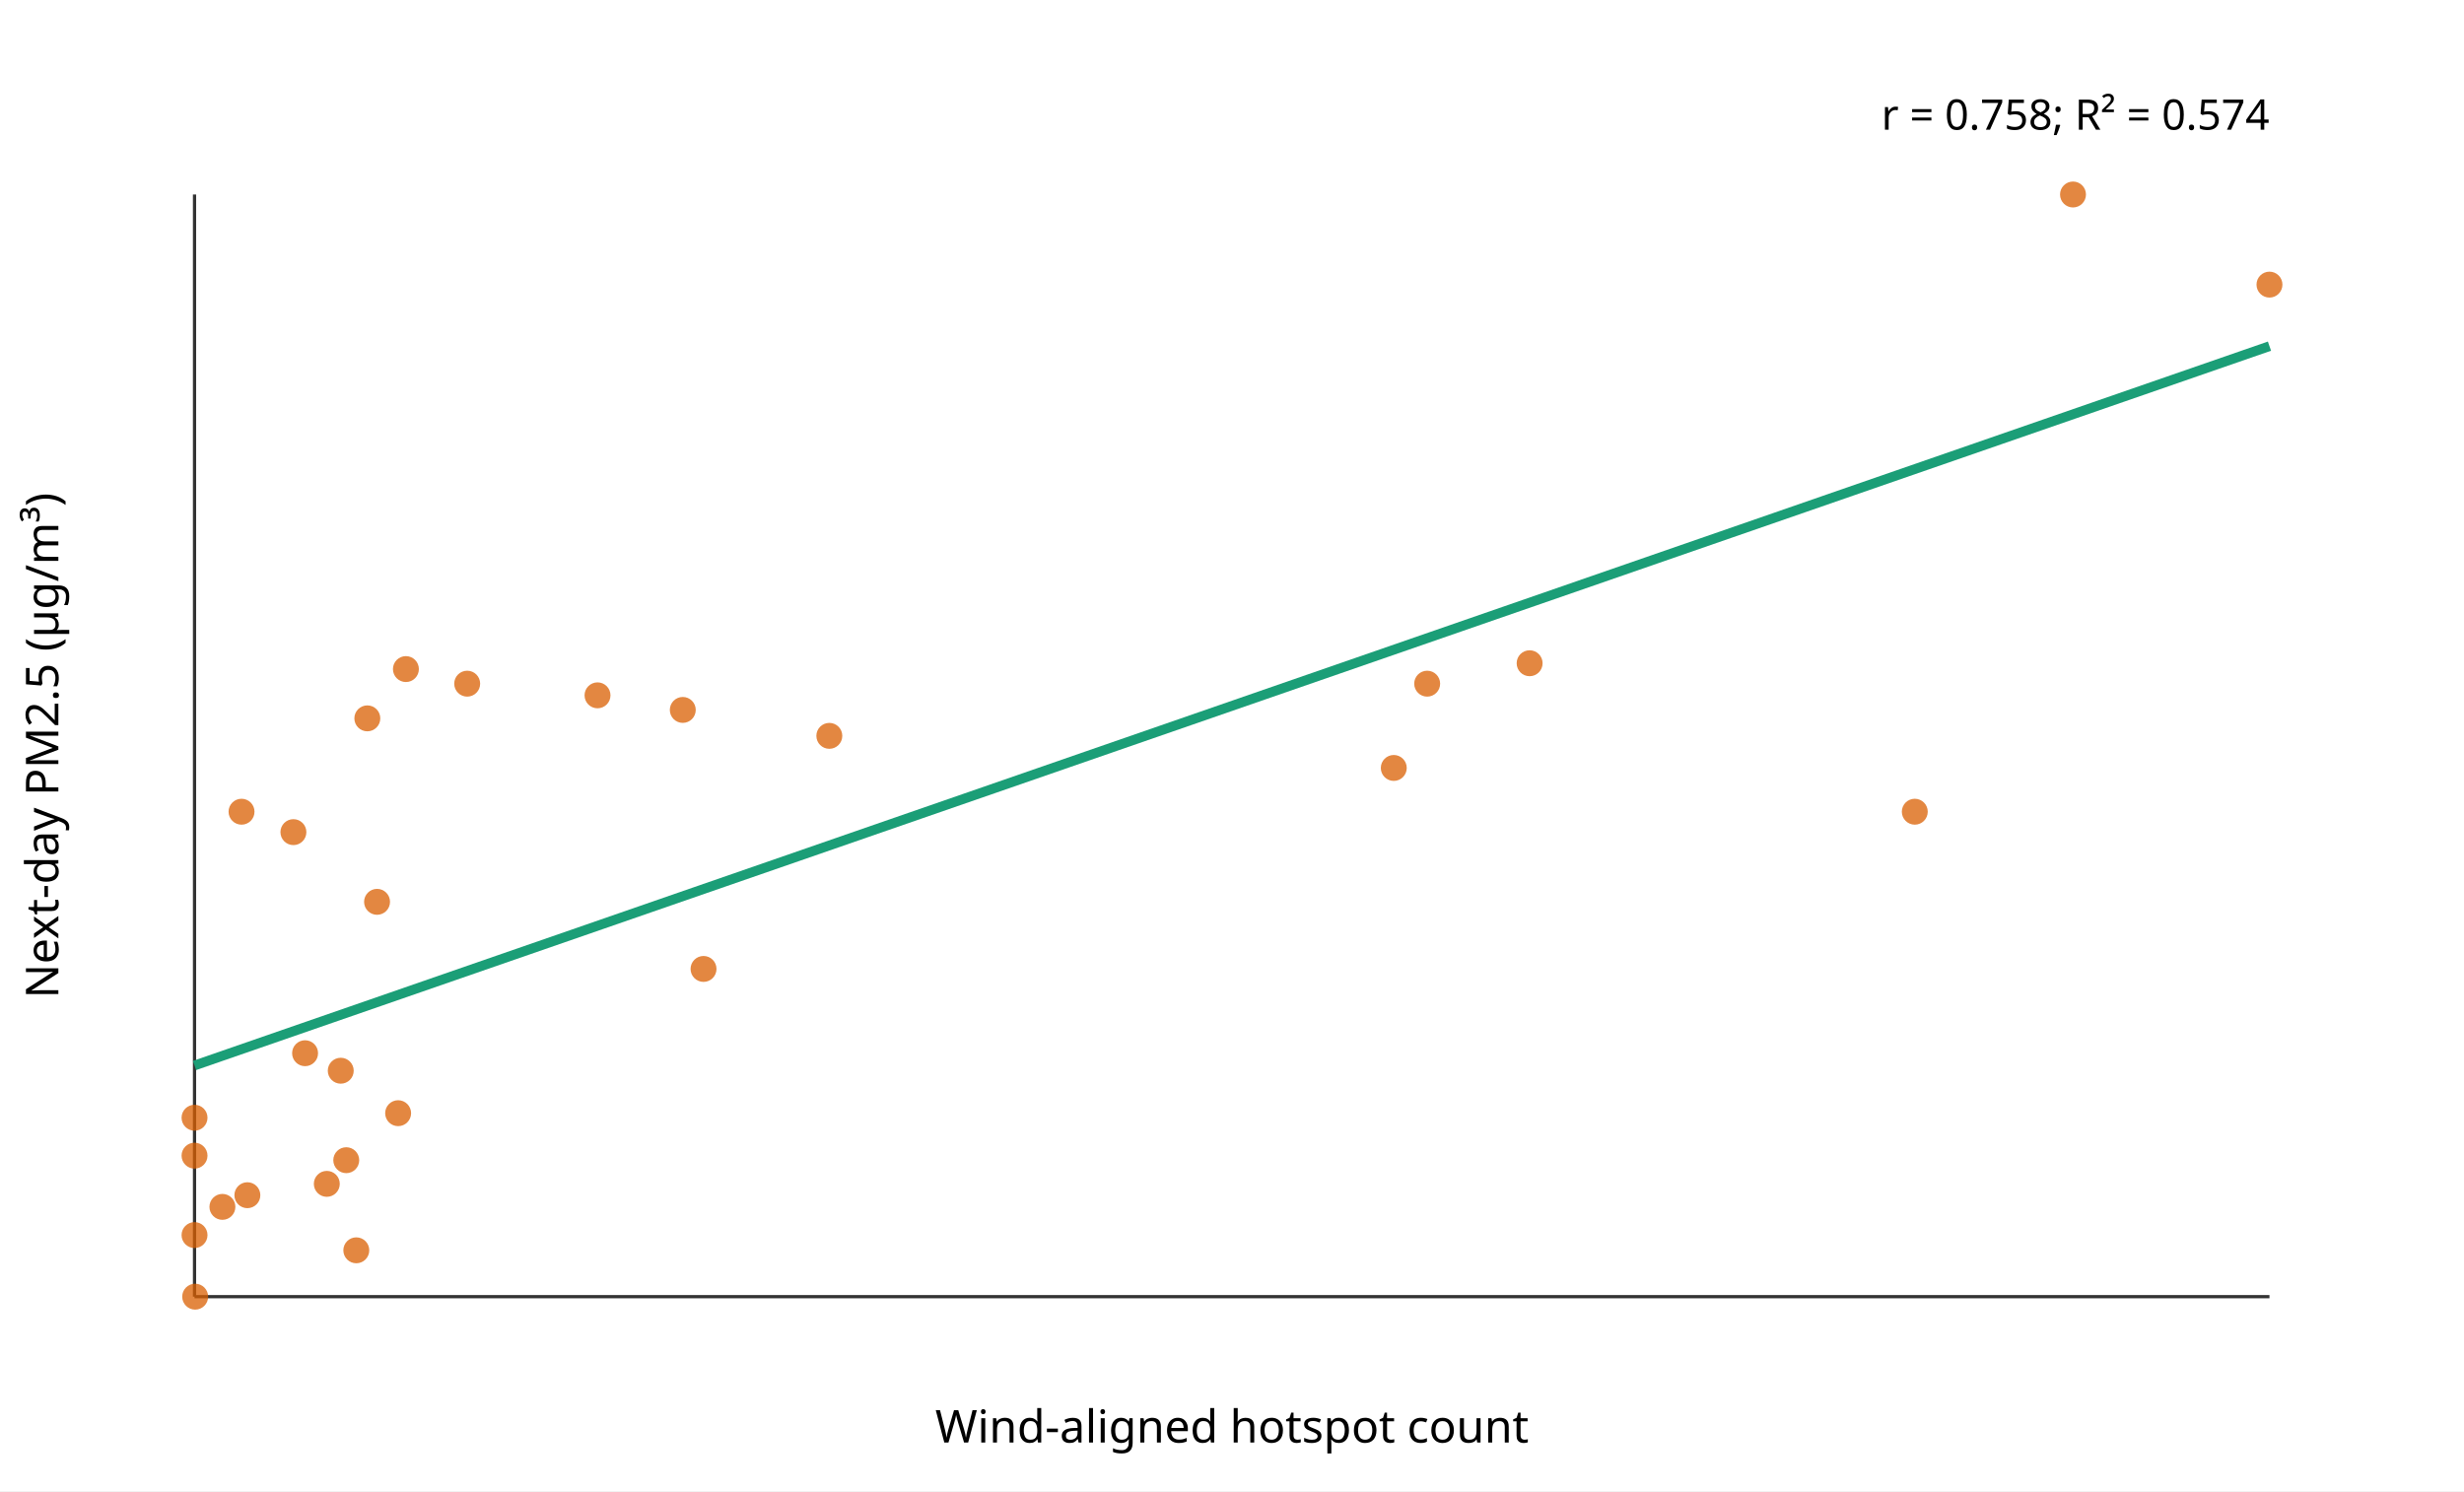
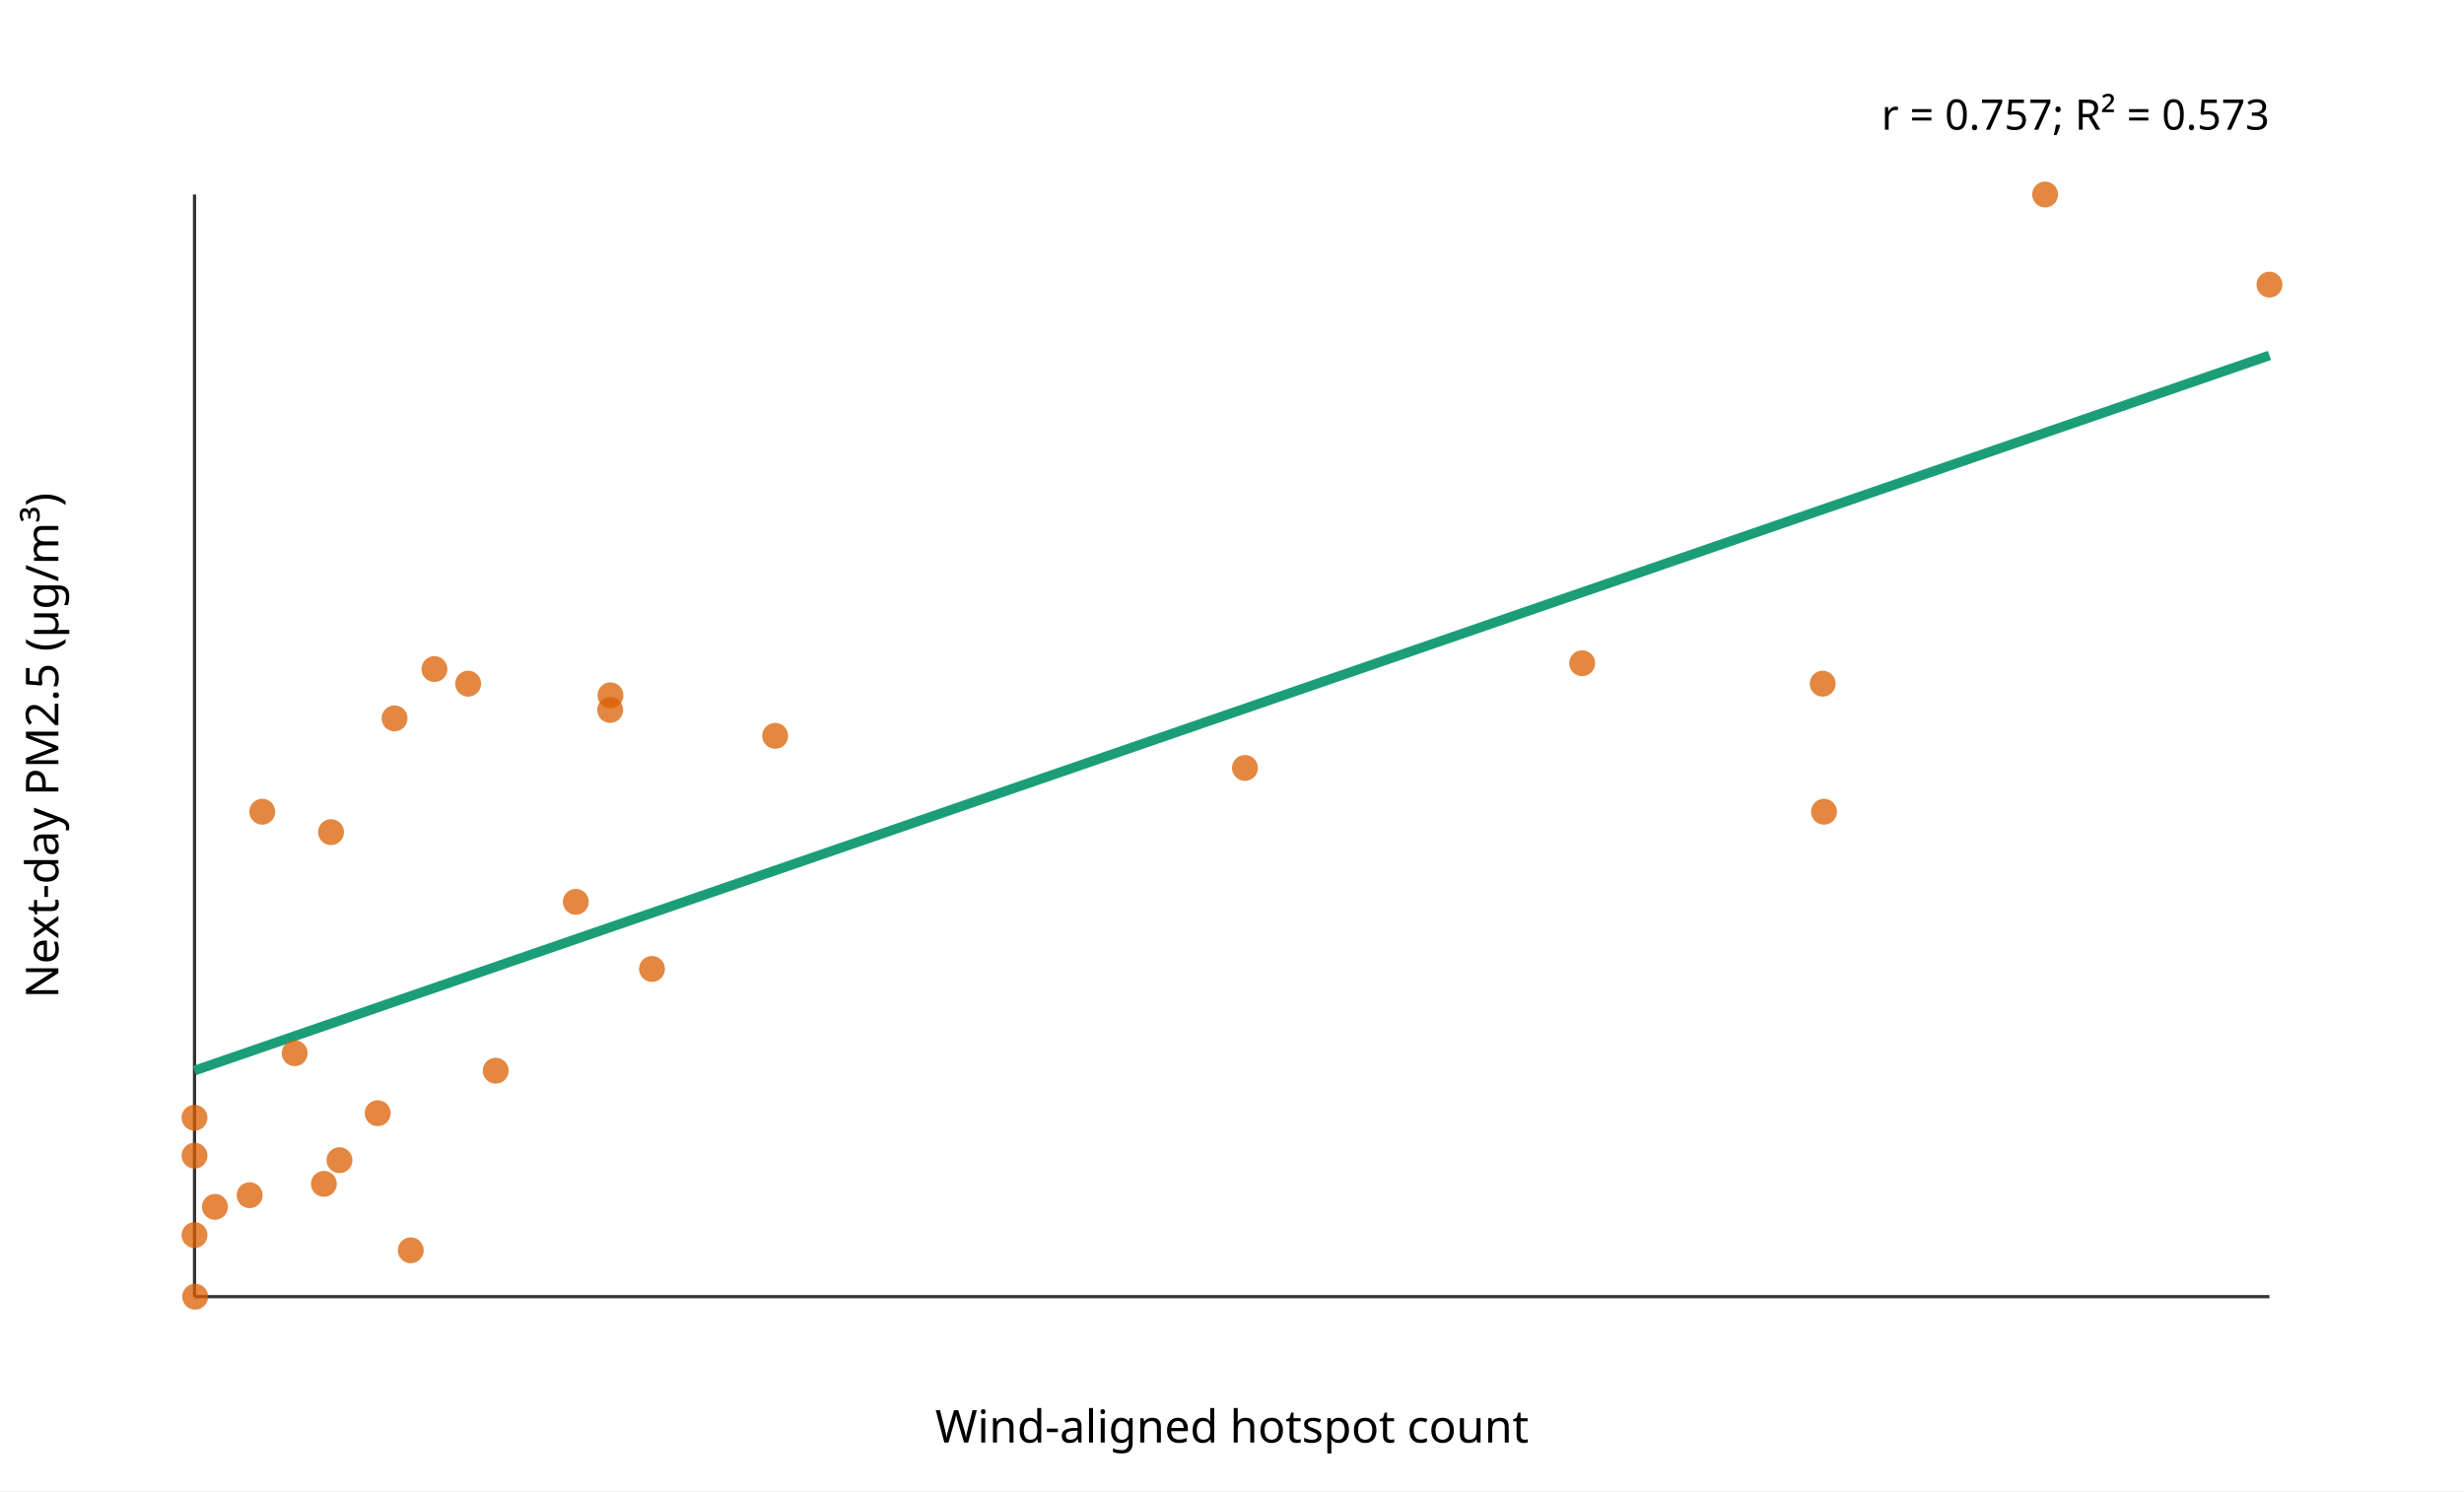
<svg xmlns="http://www.w3.org/2000/svg" viewBox="0 0 760 460" role="img" aria-labelledby="title description">
  <rect width="100%" height="100%" fill="white" />
  <line x1="60" y1="400" x2="700" y2="400" stroke="#333" />
  <line x1="60" y1="60" x2="60" y2="400" stroke="#333" />
-   <line x1="60" y1="328.683" x2="700" y2="106.782" stroke="#1b9e77" stroke-width="3" />
-   <circle cx="429.9" cy="236.9" r="4" fill="#d95f02" fill-opacity="0.75" />
-   <circle cx="125.2" cy="206.4" r="4" fill="#d95f02" fill-opacity="0.75" />
-   <circle cx="471.8" cy="204.6" r="4" fill="#d95f02" fill-opacity="0.75" />
-   <circle cx="255.8" cy="227.0" r="4" fill="#d95f02" fill-opacity="0.75" />
-   <circle cx="109.9" cy="385.7" r="4" fill="#d95f02" fill-opacity="0.75" />
-   <circle cx="116.3" cy="278.2" r="4" fill="#d95f02" fill-opacity="0.75" />
-   <circle cx="90.5" cy="256.7" r="4" fill="#d95f02" fill-opacity="0.75" />
-   <circle cx="106.8" cy="357.9" r="4" fill="#d95f02" fill-opacity="0.75" />
-   <circle cx="68.6" cy="372.3" r="4" fill="#d95f02" fill-opacity="0.75" />
-   <circle cx="94.1" cy="324.9" r="4" fill="#d95f02" fill-opacity="0.75" />
-   <circle cx="144.1" cy="210.9" r="4" fill="#d95f02" fill-opacity="0.75" />
-   <circle cx="113.3" cy="221.6" r="4" fill="#d95f02" fill-opacity="0.75" />
-   <circle cx="217.0" cy="298.9" r="4" fill="#d95f02" fill-opacity="0.75" />
-   <circle cx="184.3" cy="214.5" r="4" fill="#d95f02" fill-opacity="0.75" />
-   <circle cx="210.6" cy="219.0" r="4" fill="#d95f02" fill-opacity="0.75" />
-   <circle cx="74.5" cy="250.4" r="4" fill="#d95f02" fill-opacity="0.75" />
-   <circle cx="105.1" cy="330.3" r="4" fill="#d95f02" fill-opacity="0.75" />
-   <circle cx="122.8" cy="343.4" r="4" fill="#d95f02" fill-opacity="0.75" />
-   <circle cx="100.8" cy="365.2" r="4" fill="#d95f02" fill-opacity="0.75" />
-   <circle cx="76.3" cy="368.7" r="4" fill="#d95f02" fill-opacity="0.75" />
+   <line x1="60" y1="330.253" x2="700" y2="109.643" stroke="#1b9e77" stroke-width="3" />
+   <circle cx="384.0" cy="236.9" r="4" fill="#d95f02" fill-opacity="0.75" />
+   <circle cx="134.0" cy="206.4" r="4" fill="#d95f02" fill-opacity="0.75" />
+   <circle cx="488.0" cy="204.6" r="4" fill="#d95f02" fill-opacity="0.75" />
+   <circle cx="239.1" cy="227.0" r="4" fill="#d95f02" fill-opacity="0.75" />
+   <circle cx="126.7" cy="385.7" r="4" fill="#d95f02" fill-opacity="0.75" />
+   <circle cx="177.6" cy="278.2" r="4" fill="#d95f02" fill-opacity="0.75" />
+   <circle cx="102.1" cy="256.7" r="4" fill="#d95f02" fill-opacity="0.75" />
+   <circle cx="104.7" cy="357.9" r="4" fill="#d95f02" fill-opacity="0.75" />
+   <circle cx="66.3" cy="372.3" r="4" fill="#d95f02" fill-opacity="0.75" />
+   <circle cx="90.9" cy="324.9" r="4" fill="#d95f02" fill-opacity="0.75" />
+   <circle cx="144.4" cy="210.9" r="4" fill="#d95f02" fill-opacity="0.75" />
+   <circle cx="121.7" cy="221.6" r="4" fill="#d95f02" fill-opacity="0.75" />
+   <circle cx="201.1" cy="298.9" r="4" fill="#d95f02" fill-opacity="0.75" />
+   <circle cx="188.3" cy="214.5" r="4" fill="#d95f02" fill-opacity="0.75" />
+   <circle cx="188.2" cy="219.0" r="4" fill="#d95f02" fill-opacity="0.75" />
+   <circle cx="80.9" cy="250.4" r="4" fill="#d95f02" fill-opacity="0.75" />
+   <circle cx="152.9" cy="330.3" r="4" fill="#d95f02" fill-opacity="0.75" />
+   <circle cx="116.5" cy="343.4" r="4" fill="#d95f02" fill-opacity="0.75" />
+   <circle cx="99.9" cy="365.2" r="4" fill="#d95f02" fill-opacity="0.75" />
+   <circle cx="77.0" cy="368.7" r="4" fill="#d95f02" fill-opacity="0.75" />
  <circle cx="60.2" cy="400.0" r="4" fill="#d95f02" fill-opacity="0.75" />
  <circle cx="60.0" cy="356.5" r="4" fill="#d95f02" fill-opacity="0.75" />
  <circle cx="60.0" cy="381.0" r="4" fill="#d95f02" fill-opacity="0.75" />
  <circle cx="60.0" cy="344.8" r="4" fill="#d95f02" fill-opacity="0.75" />
-   <circle cx="590.6" cy="250.4" r="4" fill="#d95f02" fill-opacity="0.75" />
-   <circle cx="639.4" cy="60.0" r="4" fill="#d95f02" fill-opacity="0.75" />
+   <circle cx="562.6" cy="250.4" r="4" fill="#d95f02" fill-opacity="0.75" />
+   <circle cx="630.8" cy="60.0" r="4" fill="#d95f02" fill-opacity="0.75" />
  <circle cx="700.0" cy="87.8" r="4" fill="#d95f02" fill-opacity="0.75" />
-   <circle cx="440.2" cy="210.9" r="4" fill="#d95f02" fill-opacity="0.75" />
+   <circle cx="562.2" cy="210.9" r="4" fill="#d95f02" fill-opacity="0.75" />
  <text x="380" y="445" text-anchor="middle" font-family="sans-serif" font-size="14">Wind-aligned hotspot count</text>
  <text x="18" y="230" text-anchor="middle" transform="rotate(-90 18 230)" font-family="sans-serif" font-size="14">Next-day PM2.5 (µg/m³)</text>
-   <text x="700" y="40" text-anchor="end" font-family="sans-serif" font-size="13">r = 0.758; R² = 0.574</text>
+   <text x="700" y="40" text-anchor="end" font-family="sans-serif" font-size="13">r = 0.757; R² = 0.573</text>
</svg>
